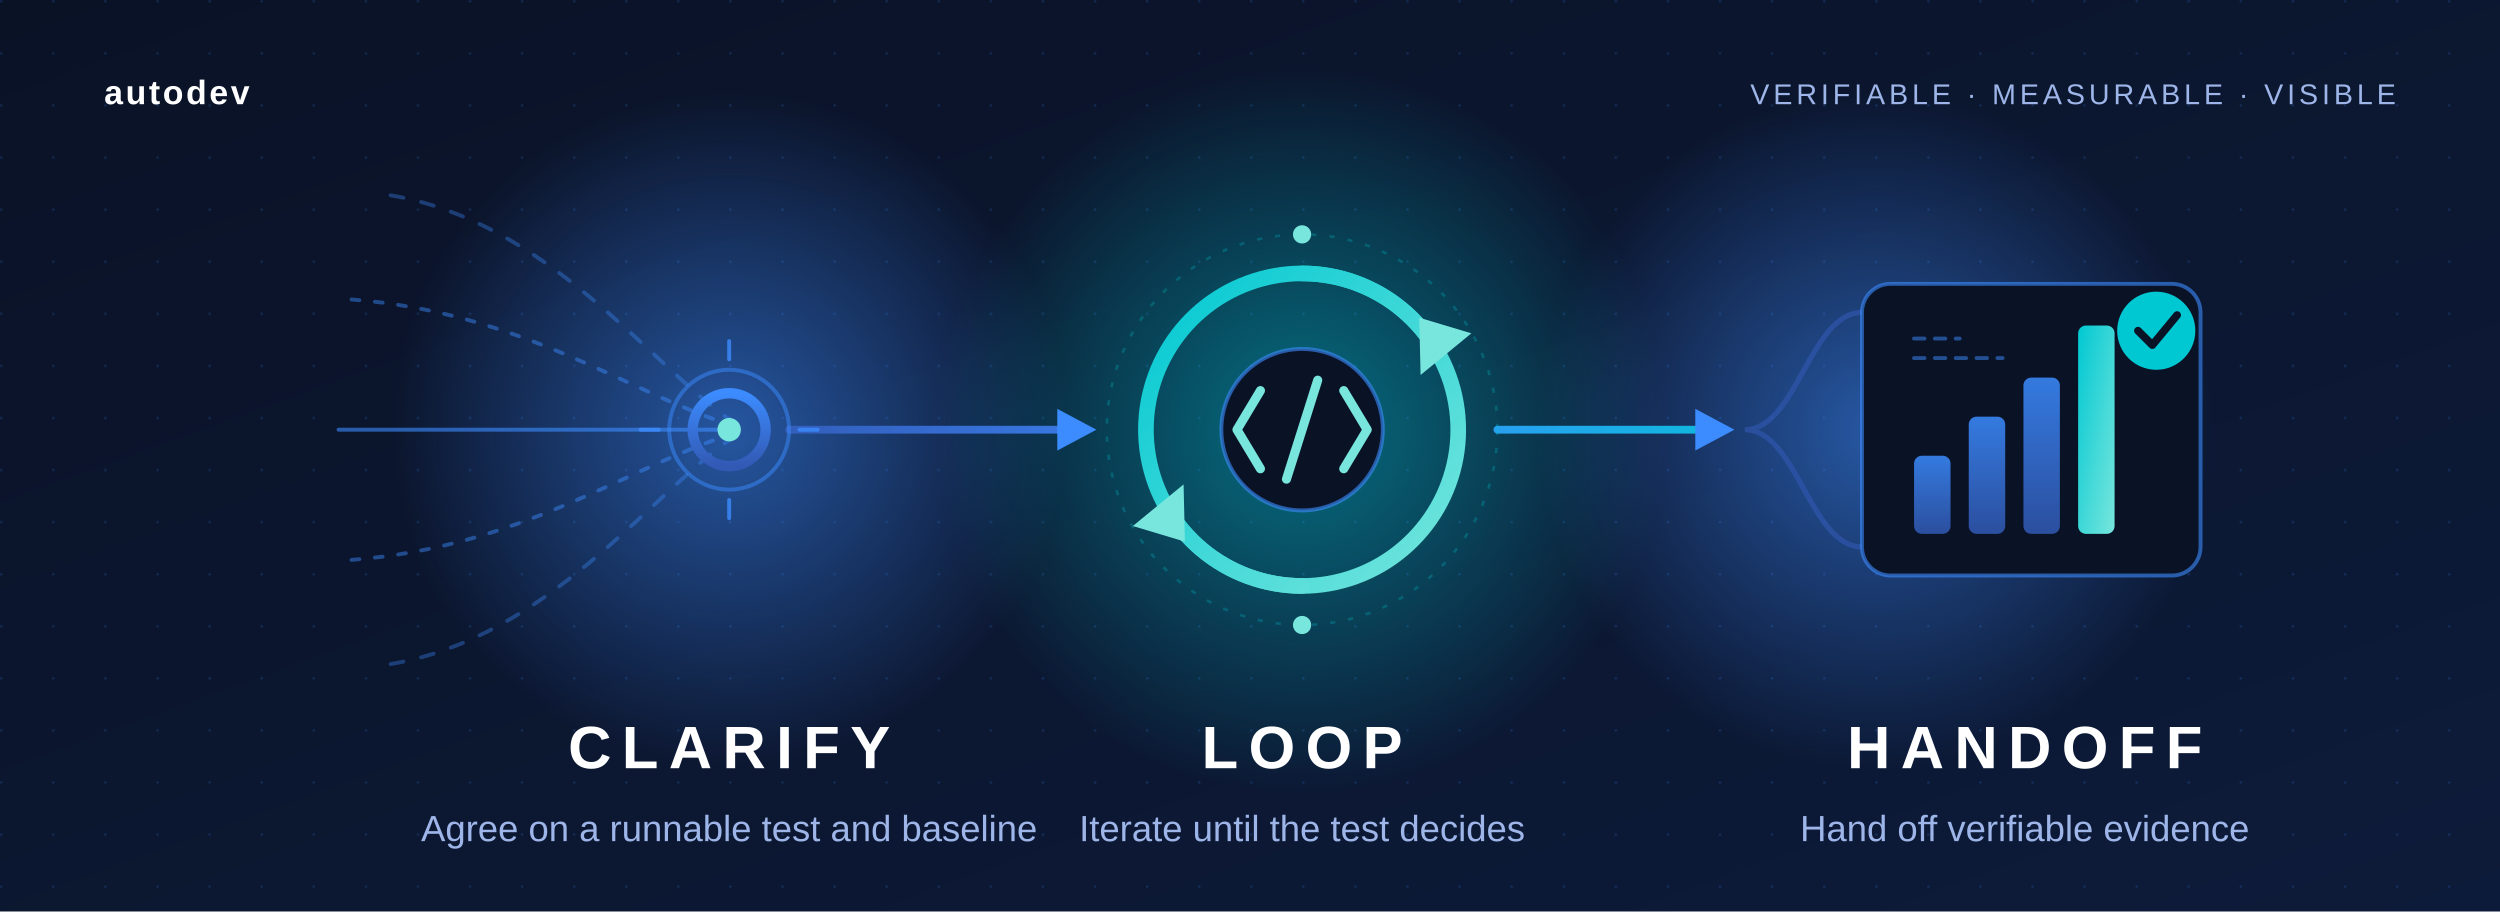
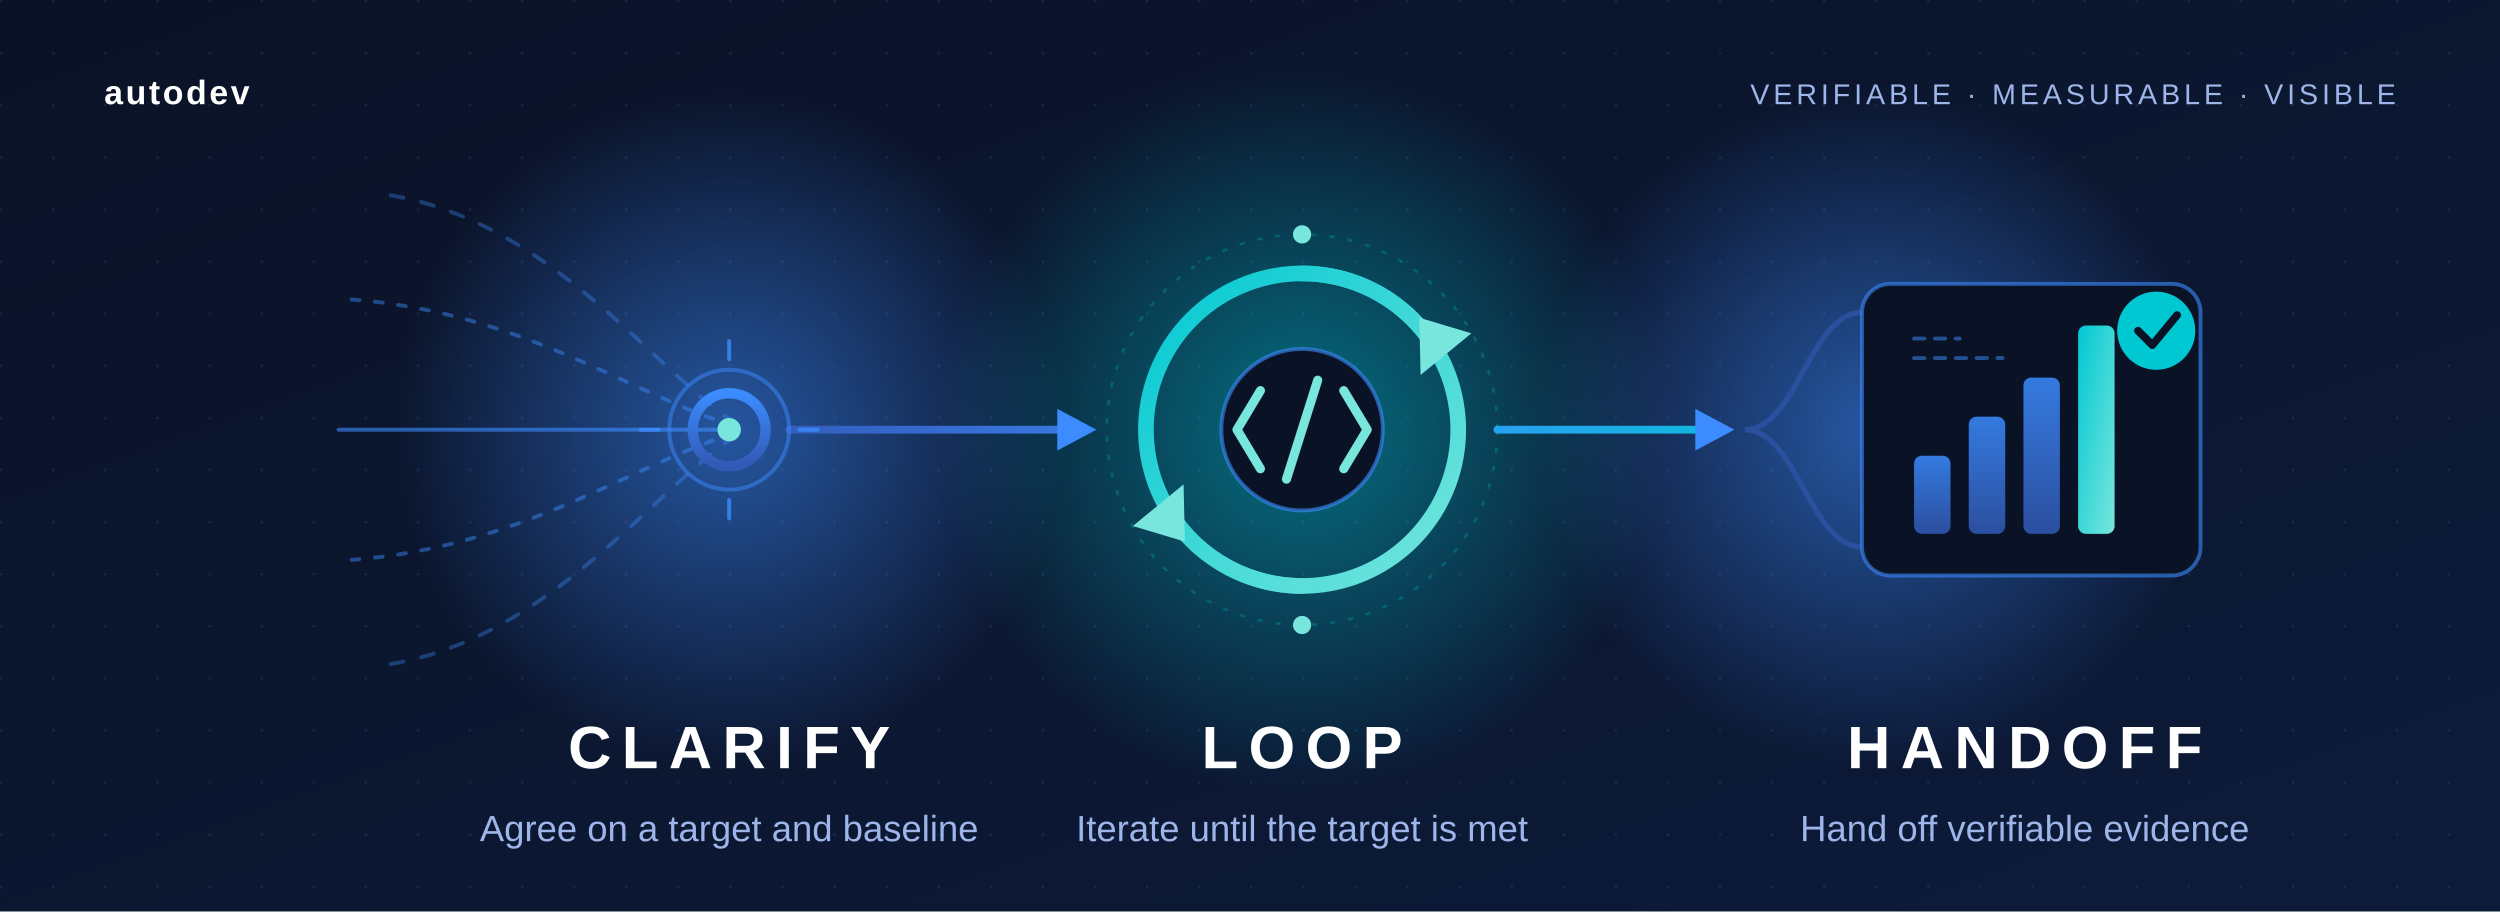
<svg xmlns="http://www.w3.org/2000/svg" width="1920" height="700" viewBox="0 0 1920 700">
  <defs>
    <linearGradient id="bg" x1="0" y1="0" x2="1" y2="1">
      <stop offset="0" stop-color="#0A1226" />
      <stop offset="1" stop-color="#0D1B3A" />
    </linearGradient>
    <linearGradient id="path" gradientUnits="userSpaceOnUse" x1="560" y1="0" x2="1440" y2="0">
      <stop offset="0" stop-color="#3259B4" />
      <stop offset="0.5" stop-color="#3C8CFF" />
      <stop offset="1" stop-color="#00C8D2" />
    </linearGradient>
    <linearGradient id="cyan" x1="0" y1="0" x2="1" y2="1">
      <stop offset="0" stop-color="#00C8D2" />
      <stop offset="1" stop-color="#78E6DD" />
    </linearGradient>
    <linearGradient id="blue" x1="0" y1="1" x2="0" y2="0">
      <stop offset="0" stop-color="#3259B4" />
      <stop offset="1" stop-color="#3C8CFF" />
    </linearGradient>
    <radialGradient id="glow">
      <stop offset="0" stop-color="#3C8CFF" stop-opacity="0.55" />
      <stop offset="1" stop-color="#3C8CFF" stop-opacity="0" />
    </radialGradient>
    <radialGradient id="glowc">
      <stop offset="0" stop-color="#00C8D2" stop-opacity="0.5" />
      <stop offset="1" stop-color="#00C8D2" stop-opacity="0" />
    </radialGradient>
    <filter id="blur">
      <feGaussianBlur stdDeviation="6" />
    </filter>
    <pattern id="dots" width="40" height="40" patternUnits="userSpaceOnUse">
      <circle cx="1" cy="1" r="1" fill="#3C8CFF" fill-opacity="0.18" />
    </pattern>
  </defs>
  <rect width="1920" height="700" fill="url(#bg)" />
  <rect width="1920" height="700" fill="url(#dots)" />
  <circle cx="560" cy="330" r="260" fill="url(#glow)" />
  <circle cx="1000" cy="330" r="280" fill="url(#glowc)" />
  <circle cx="1440" cy="330" r="260" fill="url(#glow)" />
  <path d="M 606 330 H 820 M 1150 330 H 1310" stroke="url(#path)" stroke-width="6" stroke-linecap="round" fill="none" />
  <path d="M 812 314 L 842 330 L 812 346 Z M 1302 314 L 1332 330 L 1302 346 Z" fill="#3C8CFF" />
  <path d="M 590 330 H 850 M 1150 330 H 1340" stroke="url(#path)" stroke-width="18" stroke-opacity="0.25" stroke-linecap="round" fill="none" filter="url(#blur)" />
  <g stroke="#3C8CFF" stroke-linecap="round" fill="none">
    <path d="M 300 150 C 420 170, 500 280, 560 322" stroke-width="3" stroke-opacity="0.35" stroke-dasharray="10 14" />
    <path d="M 270 230 C 400 240, 480 300, 560 326" stroke-width="3" stroke-opacity="0.45" stroke-dasharray="6 12" />
    <path d="M 260 330 H 560" stroke-width="3" stroke-opacity="0.6" />
    <path d="M 270 430 C 400 420, 480 360, 560 334" stroke-width="3" stroke-opacity="0.45" stroke-dasharray="6 12" />
    <path d="M 300 510 C 420 490, 500 380, 560 338" stroke-width="3" stroke-opacity="0.35" stroke-dasharray="10 14" />
  </g>
  <circle cx="560" cy="330" r="46" fill="none" stroke="#3C8CFF" stroke-width="3" stroke-opacity="0.5" />
  <circle cx="560" cy="330" r="28" fill="none" stroke="url(#blue)" stroke-width="8" />
  <circle cx="560" cy="330" r="9" fill="#78E6DD" />
  <g stroke="#3C8CFF" stroke-width="3" stroke-linecap="round" stroke-opacity="0.8">
    <path d="M 560 262 V 276 M 560 384 V 398 M 492 330 H 506 M 614 330 H 628" />
  </g>
  <circle cx="1000" cy="330" r="150" fill="none" stroke="#00C8D2" stroke-width="2" stroke-opacity="0.25" stroke-dasharray="4 10" />
  <path d="M 1000 210 A 120 120 0 1 1 896 390" fill="none" stroke="url(#cyan)" stroke-width="12" stroke-linecap="round" />
  <path d="M 1000 450 A 120 120 0 1 1 1104 270" fill="none" stroke="url(#cyan)" stroke-width="12" stroke-linecap="round" />
  <path d="M 870 404 L 909 372 L 910 416 Z" fill="#78E6DD" />
  <path d="M 1130 256 L 1091 288 L 1090 244 Z" fill="#78E6DD" />
  <circle cx="1000" cy="330" r="62" fill="#0A1226" stroke="#3C8CFF" stroke-width="3" stroke-opacity="0.6" />
  <g fill="none" stroke="#78E6DD" stroke-width="7" stroke-linecap="round" stroke-linejoin="round">
    <path d="M 968 300 L 950 330 L 968 360" />
    <path d="M 1032 300 L 1050 330 L 1032 360" />
    <path d="M 1012 292 L 988 368" />
  </g>
  <circle cx="1000" cy="180" r="7" fill="#78E6DD" />
  <circle cx="1000" cy="480" r="7" fill="#78E6DD" />
  <g transform="translate(1360 330)">
    <path d="M -20 0 C 20 0, 30 -90, 70 -90 M -20 0 C 20 0, 30 90, 70 90" fill="none" stroke="url(#path)" stroke-width="4" stroke-opacity="0.6" />
    <rect x="70" y="-112" width="260" height="224" rx="22" fill="#0A1226" stroke="#3C8CFF" stroke-width="3" stroke-opacity="0.6" />
    <g fill="url(#blue)" opacity="0.85">
      <rect x="110" y="20" width="28" height="60" rx="6" />
      <rect x="152" y="-10" width="28" height="90" rx="6" />
      <rect x="194" y="-40" width="28" height="120" rx="6" />
    </g>
    <rect x="236" y="-80" width="28" height="160" rx="6" fill="url(#cyan)" />
    <path d="M 110 -70 L 145 -70" stroke="#3C8CFF" stroke-opacity="0.5" stroke-width="3" stroke-linecap="round" stroke-dasharray="8 8" />
    <path d="M 110 -55 L 178 -55" stroke="#3C8CFF" stroke-opacity="0.5" stroke-width="3" stroke-linecap="round" stroke-dasharray="8 8" />
    <circle cx="296" cy="-76" r="30" fill="#00C8D2" />
    <path d="M 282 -76 L 293 -65 L 312 -88" fill="none" stroke="#0A1226" stroke-width="6" stroke-linecap="round" stroke-linejoin="round" />
  </g>
  <g font-family="'Helvetica Neue', 'PingFang SC', 'SF Pro Display', Arial, sans-serif" text-anchor="middle">
    <text x="560" y="590" font-size="46" font-weight="700" letter-spacing="8" fill="#FFFFFF">CLARIFY</text>
    <text x="1000" y="590" font-size="46" font-weight="700" letter-spacing="8" fill="#FFFFFF">LOOP</text>
    <text x="1555" y="590" font-size="46" font-weight="700" letter-spacing="8" fill="#FFFFFF">HANDOFF</text>
-     <text x="560" y="646" font-size="28" fill="#9DB5E8">Agree on a runnable test and baseline</text>
-     <text x="1000" y="646" font-size="28" fill="#9DB5E8">Iterate until the test decides</text>
+     <text x="560" y="646" font-size="28" fill="#9DB5E8">Agree on a target and baseline</text>
+     <text x="1000" y="646" font-size="28" fill="#9DB5E8">Iterate until the target is met</text>
    <text x="1555" y="646" font-size="28" fill="#9DB5E8">Hand off verifiable evidence</text>
  </g>
  <g font-family="'Helvetica Neue', 'PingFang SC', Arial, sans-serif" fill="#9DB5E8">
    <text x="80" y="80" font-size="26" font-weight="700" fill="#FFFFFF" letter-spacing="2">autodev</text>
    <text x="1840" y="80" font-size="22" text-anchor="end" letter-spacing="3">VERIFIABLE · MEASURABLE · VISIBLE</text>
  </g>
</svg>
